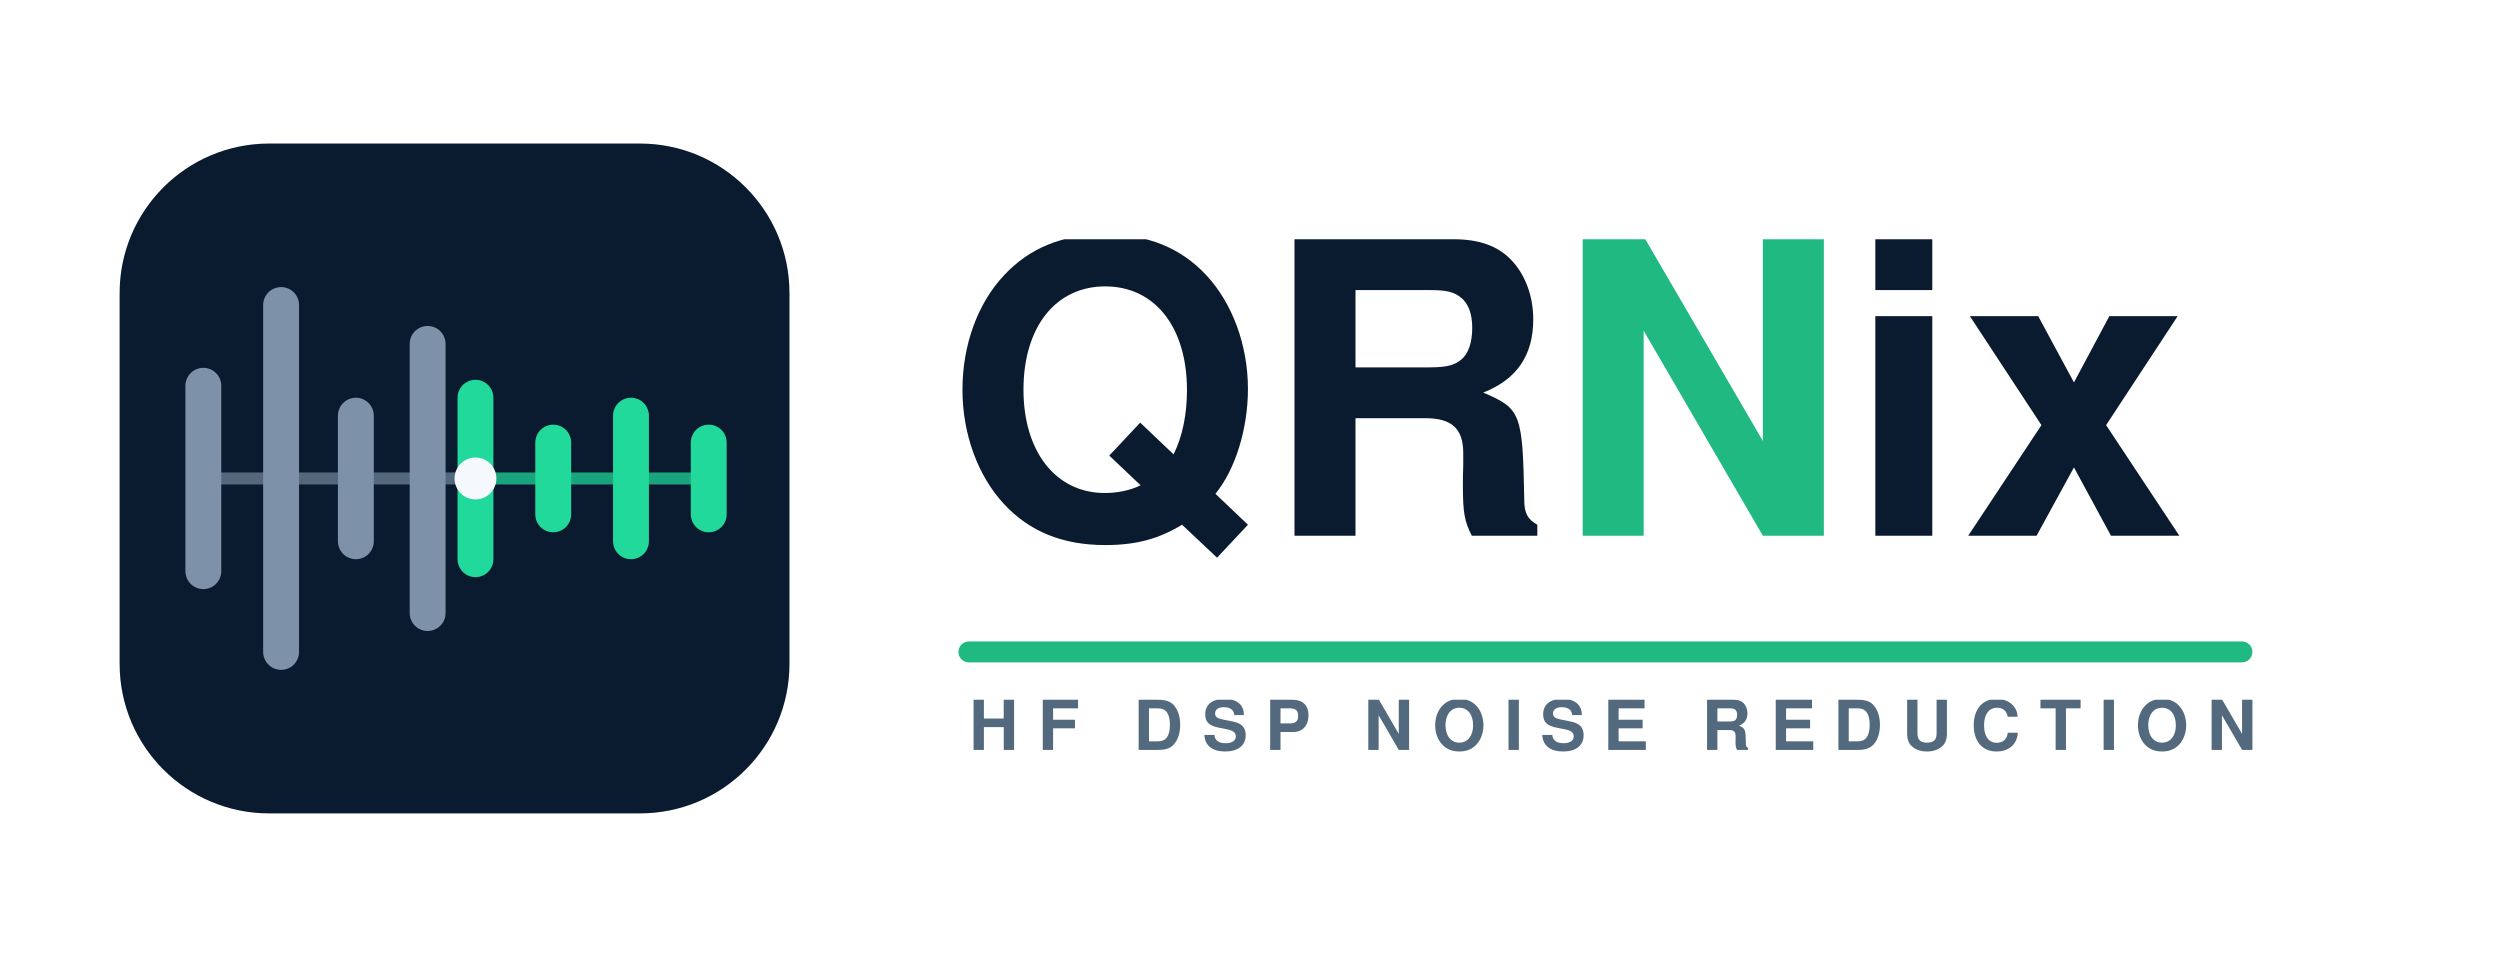
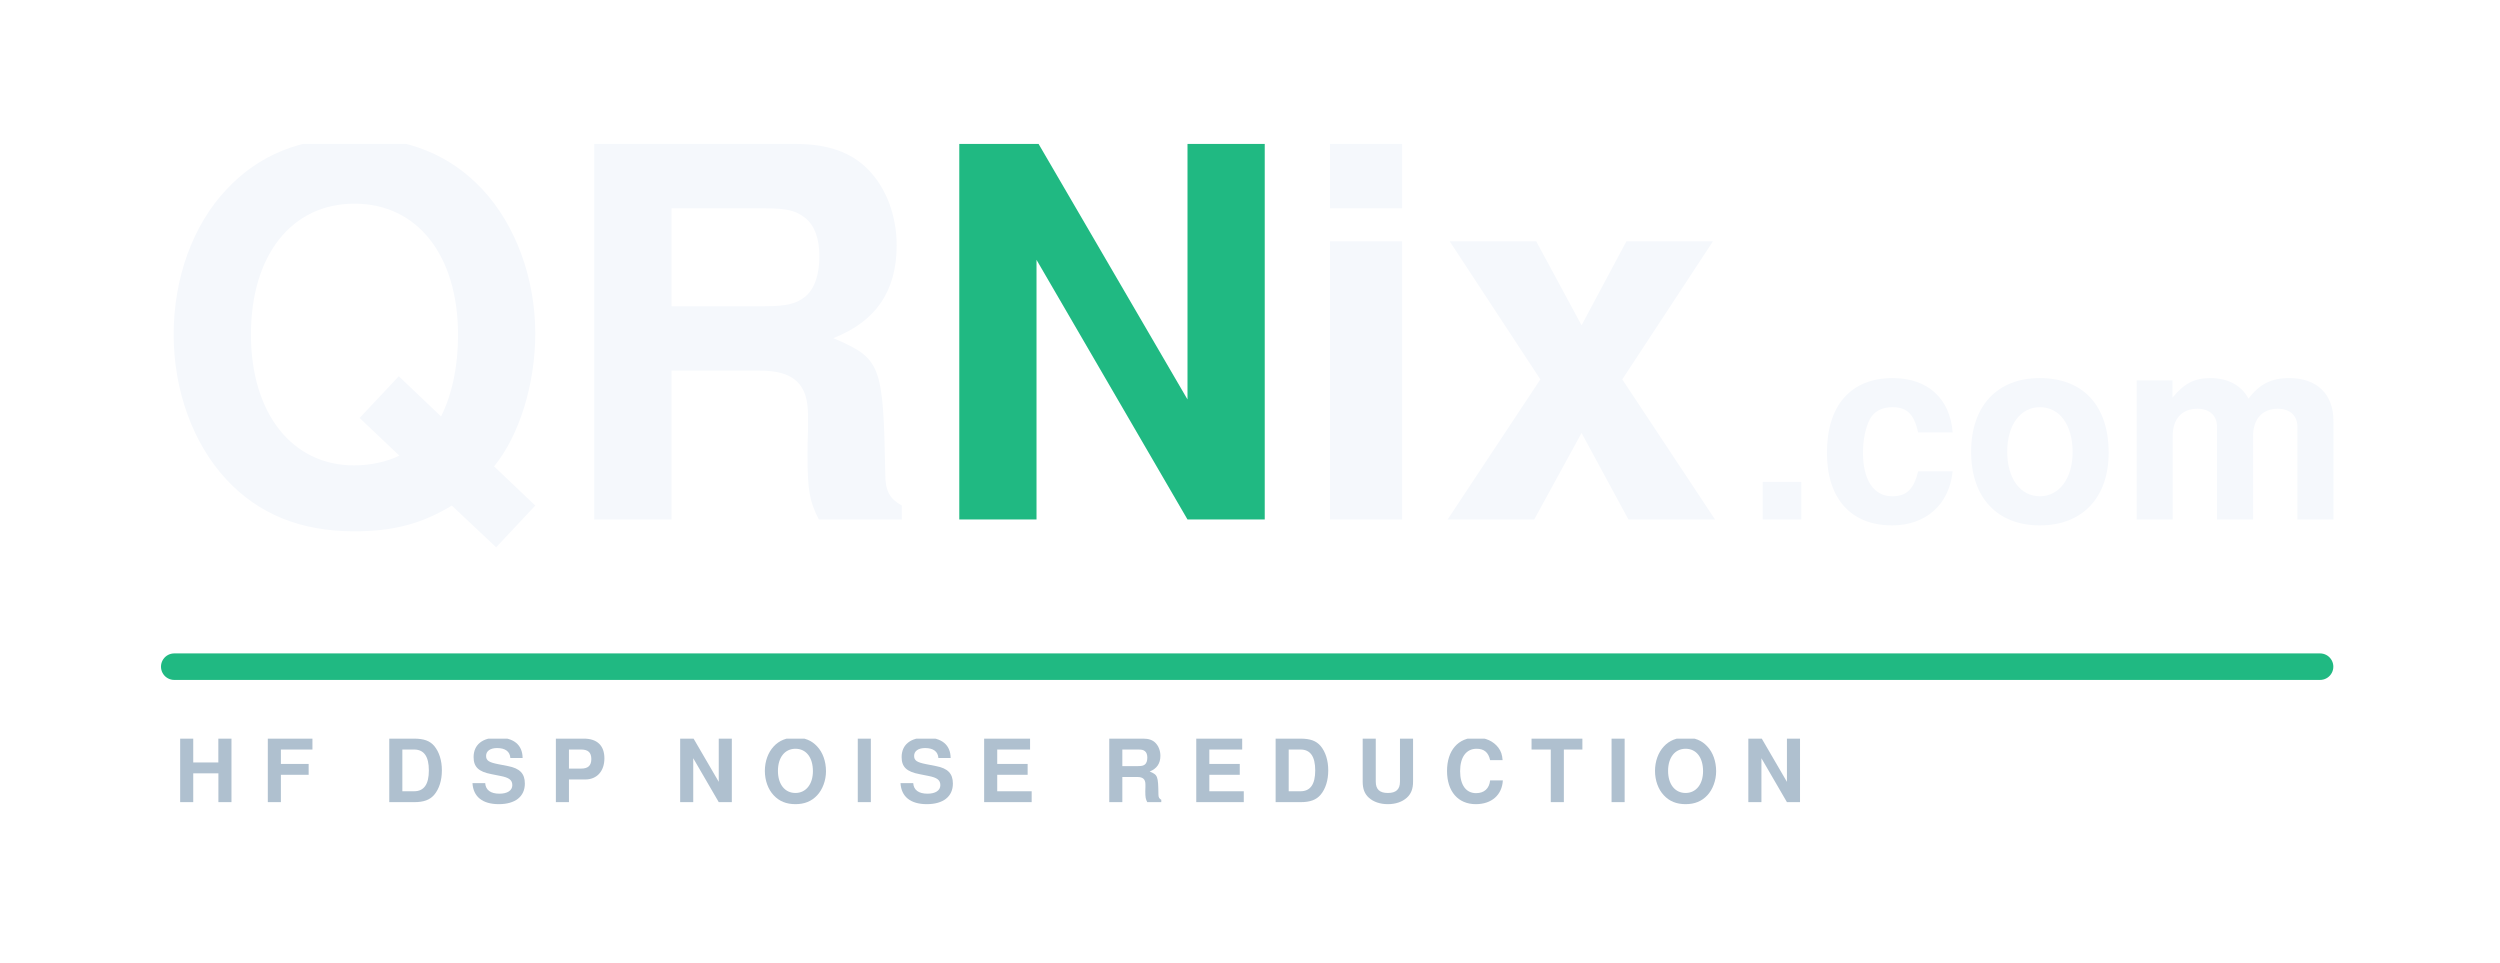
- <svg xmlns="http://www.w3.org/2000/svg" xmlns:xlink="http://www.w3.org/1999/xlink" viewBox="0 0 836 320" role="img" aria-labelledby="title desc">
-   <g transform="translate(40 48)">
-     <rect width="224" height="224" rx="50" fill="#0A1A2F" />
-     <path d="M28 112 H113" fill="none" stroke="#7D92A8" stroke-width="4" stroke-linecap="round" opacity=".65" />
-     <path d="M125 112 H197" fill="none" stroke="#20D99A" stroke-width="4" stroke-linecap="round" opacity=".72" />
-     <path d="M28 81 V143 M54 54 V170 M79 91 V133 M103 67 V157" fill="none" stroke="#7D92A8" stroke-width="12" stroke-linecap="round" />
-     <path d="M119 85 V139 M145 100 V124 M171 91 V133 M197 100 V124" fill="none" stroke="#20D99A" stroke-width="12" stroke-linecap="round" />
-     <circle cx="119" cy="112" r="7" fill="#F5F8FC" />
-   </g>
-   <svg x="316" y="80" width="416" height="136" viewBox="0 0 416 136" aria-hidden="true">
+ <svg xmlns="http://www.w3.org/2000/svg" xmlns:xlink="http://www.w3.org/1999/xlink" viewBox="0 0 660 254" role="img" aria-labelledby="title desc">
+   <svg x="40" y="38" width="416" height="136" viewBox="0 0 416 136" aria-hidden="true">
    <defs>
      <g>
-         <g id="word-light-glyph-0-0">
+         <g id="word-dark-glyph-0-0">
          <path d="M 90.438 -14.016 C 97.109 -22.172 101.312 -35.766 101.312 -49.094 C 101.312 -63.641 96.156 -77.656 87.453 -87.047 C 78.875 -96.281 67.734 -100.781 53.578 -100.781 C 39.438 -100.781 28.281 -96.281 19.719 -87.047 C 10.875 -77.656 5.844 -63.641 5.844 -48.828 C 5.844 -34 11.016 -19.984 19.719 -10.609 C 28.281 -1.359 39.438 3.125 53.578 3.125 C 63.922 3.125 71.406 1.094 79.281 -3.672 L 90.984 7.344 L 101.312 -3.672 Z M 65.281 -37.812 L 54.938 -26.797 L 65.422 -16.859 C 62.156 -15.234 57.797 -14.281 53.453 -14.281 C 37.125 -14.281 26.25 -28.016 26.25 -48.828 C 26.25 -69.766 36.984 -83.375 53.578 -83.375 C 70.172 -83.375 80.922 -69.766 80.922 -48.688 C 80.922 -40.531 79.422 -33.188 76.438 -27.203 Z M 65.281 -37.812 " />
        </g>
-         <g id="word-light-glyph-0-1">
+         <g id="word-dark-glyph-0-1">
          <path d="M 31.281 -39.297 L 54.672 -39.297 C 63.516 -39.297 67.312 -35.766 67.312 -27.609 L 67.312 -23.531 C 67.188 -20.938 67.188 -18.5 67.188 -17 C 67.188 -7.609 67.734 -4.766 70.172 0 L 92.078 0 L 92.078 -3.672 C 88.938 -5.438 87.719 -7.484 87.719 -11.828 C 87.172 -41.078 86.625 -42.438 73.984 -47.875 C 85.141 -52.219 90.719 -60.25 90.719 -72.359 C 90.719 -80.234 87.984 -87.453 83.234 -92.344 C 78.75 -96.969 72.484 -99.141 64.062 -99.141 L 10.875 -99.141 L 10.875 0 L 31.281 0 Z M 31.281 -56.297 L 31.281 -82.141 L 55.891 -82.141 C 61.75 -82.141 64.062 -81.594 66.641 -79.562 C 69.094 -77.516 70.312 -74.125 70.312 -69.5 C 70.312 -64.734 69.094 -60.922 66.641 -58.891 C 64.328 -56.984 61.75 -56.297 55.891 -56.297 Z M 31.281 -56.297 " />
        </g>
-         <g id="word-light-glyph-0-2">
+         <g id="word-dark-glyph-0-2">
          <path d="M 69.5 0 L 89.891 0 L 89.891 -99.141 L 69.5 -99.141 L 69.5 -31.688 L 30.188 -99.141 L 9.25 -99.141 L 9.25 0 L 29.641 0 L 29.641 -68.547 Z M 69.5 0 " />
        </g>
-         <g id="word-light-glyph-0-3">
+         <g id="word-dark-glyph-0-3">
          <path d="M 28.156 -73.438 L 9.109 -73.438 L 9.109 0 L 28.156 0 Z M 28.156 -99.141 L 9.109 -99.141 L 9.109 -82.141 L 28.156 -82.141 Z M 28.156 -99.141 " />
        </g>
-         <g id="word-light-glyph-0-4">
+         <g id="word-dark-glyph-0-4">
          <path d="M 48.281 -36.984 L 72.219 -73.438 L 49.375 -73.438 L 37.531 -51.266 L 25.562 -73.438 L 2.719 -73.438 L 26.656 -36.984 L 2.172 0 L 25.031 0 L 37.531 -22.844 L 49.906 0 L 72.766 0 Z M 48.281 -36.984 " />
        </g>
      </g>
    </defs>
-     <g fill="rgb(3.922%, 10.196%, 18.431%)" fill-opacity="1">
-       <use xlink:href="#word-light-glyph-0-0" x="0" y="99.144" />
-       <use xlink:href="#word-light-glyph-0-1" x="106" y="99.144" />
+     <g fill="rgb(96.078%, 97.255%, 98.824%)" fill-opacity="1">
+       <use xlink:href="#word-dark-glyph-0-0" x="0" y="99.144" />
+       <use xlink:href="#word-dark-glyph-0-1" x="106" y="99.144" />
    </g>
    <g fill="rgb(12.549%, 72.549%, 50.98%)" fill-opacity="1">
-       <use xlink:href="#word-light-glyph-0-2" x="204" y="99.144" />
+       <use xlink:href="#word-dark-glyph-0-2" x="204" y="99.144" />
    </g>
-     <g fill="rgb(3.922%, 10.196%, 18.431%)" fill-opacity="1">
-       <use xlink:href="#word-light-glyph-0-3" x="302" y="99.144" />
-       <use xlink:href="#word-light-glyph-0-4" x="340" y="99.144" />
+     <g fill="rgb(96.078%, 97.255%, 98.824%)" fill-opacity="1">
+       <use xlink:href="#word-dark-glyph-0-3" x="302" y="99.144" />
+       <use xlink:href="#word-dark-glyph-0-4" x="340" y="99.144" />
    </g>
  </svg>
-   <line x1="324" y1="218" x2="749.7" y2="218" stroke="#20B982" stroke-width="7" stroke-linecap="round" />
-   <svg x="324" y="234" width="431" height="23" viewBox="0 0 431 23" aria-hidden="true">
+   <svg x="461" y="87.57" width="159" height="68" viewBox="0 0 159 68" aria-hidden="true">
    <defs>
      <g>
-         <g id="desc-light-glyph-0-0">
+         <g id="com-dark-glyph-0-0">
+           <path d="M 14.547 -9.922 L 4.359 -9.922 L 4.359 0 L 14.547 0 Z M 14.547 -9.922 " />
+         </g>
+         <g id="com-dark-glyph-0-1">
+           <path d="M 35.5 -22.984 C 34.812 -31.953 28.906 -37.328 19.656 -37.328 C 8.641 -37.328 2.312 -30.125 2.312 -17.609 C 2.312 -5.516 8.641 1.562 19.516 1.562 C 28.422 1.562 34.609 -3.938 35.5 -12.719 L 26.391 -12.719 C 25.234 -7.953 23.328 -6.125 19.516 -6.125 C 14.688 -6.125 11.828 -10.406 11.828 -17.609 C 11.828 -21.141 12.516 -24.344 13.672 -26.516 C 14.75 -28.562 16.859 -29.641 19.578 -29.641 C 23.453 -29.641 25.297 -27.812 26.391 -22.984 Z M 35.5 -22.984 " />
+         </g>
+         <g id="com-dark-glyph-0-2">
+           <path d="M 20.469 -37.328 C 9.25 -37.328 2.375 -29.922 2.375 -17.891 C 2.375 -5.781 9.25 1.562 20.531 1.562 C 31.75 1.562 38.688 -5.781 38.688 -17.609 C 38.688 -30.062 31.953 -37.328 20.469 -37.328 Z M 20.531 -29.641 C 25.766 -29.641 29.172 -24.953 29.172 -17.75 C 29.172 -10.875 25.641 -6.125 20.531 -6.125 C 15.375 -6.125 11.906 -10.812 11.906 -17.891 C 11.906 -24.953 15.375 -29.641 20.531 -29.641 Z M 20.531 -29.641 " />
+         </g>
+         <g id="com-dark-glyph-0-3">
+           <path d="M 4.078 -36.719 L 4.078 0 L 13.594 0 L 13.594 -22.031 C 13.594 -26.594 16.047 -29.234 20.125 -29.234 C 23.328 -29.234 25.297 -27.406 25.297 -24.484 L 25.297 0 L 34.812 0 L 34.812 -22.031 C 34.812 -26.516 37.266 -29.234 41.344 -29.234 C 44.547 -29.234 46.516 -27.406 46.516 -24.484 L 46.516 0 L 56.031 0 L 56.031 -25.969 C 56.031 -33.109 51.688 -37.328 44.344 -37.328 C 39.641 -37.328 36.453 -35.703 33.594 -31.891 C 31.828 -35.359 28.156 -37.328 23.594 -37.328 C 19.375 -37.328 16.656 -35.969 13.531 -32.156 L 13.531 -36.719 Z M 4.078 -36.719 " />
+         </g>
+       </g>
+     </defs>
+     <g fill="rgb(96.078%, 97.255%, 98.824%)" fill-opacity="1">
+       <use xlink:href="#com-dark-glyph-0-0" x="0" y="49.572" />
+       <use xlink:href="#com-dark-glyph-0-1" x="19" y="49.572" />
+       <use xlink:href="#com-dark-glyph-0-2" x="57" y="49.572" />
+       <use xlink:href="#com-dark-glyph-0-3" x="99" y="49.572" />
+     </g>
+   </svg>
+   <line x1="46" y1="176" x2="612.5" y2="176" stroke="#20B982" stroke-width="7" stroke-linecap="round" />
+   <svg x="46" y="195" width="431" height="23" viewBox="0 0 431 23" aria-hidden="true">
+     <defs>
+       <g>
+         <g id="desc-dark-glyph-0-0">
          <path d="M 11.656 -7.609 L 11.656 0 L 15.109 0 L 15.109 -16.766 L 11.641 -16.766 L 11.641 -10.484 L 5.016 -10.484 L 5.016 -16.766 L 1.562 -16.766 L 1.562 0 L 5.016 0 L 5.016 -7.609 Z M 11.656 -7.609 " />
        </g>
-         <g id="desc-light-glyph-0-1">
+         <g id="desc-dark-glyph-0-1">
          <path d="M 5.156 -7.219 L 12.484 -7.219 L 12.484 -10.094 L 5.156 -10.094 L 5.156 -13.891 L 13.484 -13.891 L 13.484 -16.766 L 1.703 -16.766 L 1.703 0 L 5.156 0 Z M 5.156 -7.219 " />
        </g>
-         <g id="desc-light-glyph-0-2">
+         <g id="desc-dark-glyph-0-2">
</g>
-         <g id="desc-light-glyph-0-3">
+         <g id="desc-dark-glyph-0-3">
          <path d="M 1.766 0 L 8.328 0 C 10.875 0 12.484 -0.594 13.641 -1.953 C 14.953 -3.516 15.656 -5.766 15.656 -8.391 C 15.656 -11 14.953 -13.25 13.641 -14.828 C 12.484 -16.188 10.906 -16.766 8.328 -16.766 L 1.766 -16.766 Z M 5.219 -2.875 L 5.219 -13.891 L 8.328 -13.891 C 10.922 -13.891 12.219 -12.078 12.219 -8.375 C 12.219 -4.688 10.922 -2.875 8.328 -2.875 Z M 5.219 -2.875 " />
        </g>
-         <g id="desc-light-glyph-0-4">
+         <g id="desc-dark-glyph-0-4">
          <path d="M 13.969 -11.656 C 13.938 -15.141 11.609 -17.047 7.391 -17.047 C 3.359 -17.047 1.031 -15.156 1.031 -11.891 C 1.031 -9.297 2.344 -8.031 5.75 -7.391 L 8.094 -6.922 C 10.391 -6.484 11.25 -5.844 11.25 -4.484 C 11.25 -3.078 9.953 -2.234 7.859 -2.234 C 5.516 -2.234 4.203 -3.219 4.094 -5.016 L 0.734 -5.016 C 0.938 -1.422 3.406 0.531 7.688 0.531 C 12 0.531 14.562 -1.469 14.562 -4.906 C 14.562 -7.547 13.219 -8.922 10.125 -9.516 L 7.5 -10.031 C 5.031 -10.516 4.328 -11 4.328 -12.219 C 4.328 -13.484 5.422 -14.281 7.219 -14.281 C 9.406 -14.281 10.625 -13.359 10.734 -11.656 Z M 13.969 -11.656 " />
        </g>
-         <g id="desc-light-glyph-0-5">
+         <g id="desc-dark-glyph-0-5">
          <path d="M 5.203 -5.984 L 9.5 -5.984 C 12.578 -5.984 14.562 -8.172 14.562 -11.562 C 14.562 -14.922 12.656 -16.766 9.156 -16.766 L 1.75 -16.766 L 1.75 0 L 5.203 0 Z M 5.203 -8.859 L 5.203 -13.891 L 8.422 -13.891 C 10.266 -13.891 11.109 -13.094 11.109 -11.391 C 11.109 -9.656 10.266 -8.859 8.422 -8.859 Z M 5.203 -8.859 " />
        </g>
-         <g id="desc-light-glyph-0-6">
+         <g id="desc-dark-glyph-0-6">
          <path d="M 11.75 0 L 15.203 0 L 15.203 -16.766 L 11.75 -16.766 L 11.75 -5.359 L 5.109 -16.766 L 1.562 -16.766 L 1.562 0 L 5.016 0 L 5.016 -11.594 Z M 11.75 0 " />
        </g>
-         <g id="desc-light-glyph-0-7">
+         <g id="desc-dark-glyph-0-7">
          <path d="M 8.969 -17.047 C 6.625 -17.047 4.688 -16.266 3.266 -14.719 C 1.766 -13.109 0.922 -10.766 0.922 -8.25 C 0.922 -5.75 1.766 -3.375 3.266 -1.797 C 4.719 -0.234 6.594 0.531 9 0.531 C 11.391 0.531 13.266 -0.234 14.719 -1.797 C 16.172 -3.328 17.062 -5.766 17.062 -8.141 C 17.062 -10.766 16.219 -13.141 14.719 -14.719 C 13.25 -16.312 11.406 -17.047 8.969 -17.047 Z M 9 -14.094 C 11.828 -14.094 13.609 -11.797 13.609 -8.172 C 13.609 -4.719 11.75 -2.422 9 -2.422 C 6.188 -2.422 4.375 -4.719 4.375 -8.25 C 4.375 -11.797 6.188 -14.094 9 -14.094 Z M 9 -14.094 " />
        </g>
-         <g id="desc-light-glyph-0-8">
+         <g id="desc-dark-glyph-0-8">
          <path d="M 4.906 -16.766 L 1.453 -16.766 L 1.453 0 L 4.906 0 Z M 4.906 -16.766 " />
        </g>
-         <g id="desc-light-glyph-0-9">
+         <g id="desc-dark-glyph-0-9">
          <path d="M 5.266 -7.219 L 13.297 -7.219 L 13.297 -10.094 L 5.266 -10.094 L 5.266 -13.891 L 13.938 -13.891 L 13.938 -16.766 L 1.812 -16.766 L 1.812 0 L 14.359 0 L 14.359 -2.875 L 5.266 -2.875 Z M 5.266 -7.219 " />
        </g>
-         <g id="desc-light-glyph-0-10">
+         <g id="desc-dark-glyph-0-10">
          <path d="M 5.297 -6.641 L 9.25 -6.641 C 10.734 -6.641 11.391 -6.047 11.391 -4.672 L 11.391 -3.984 C 11.359 -3.547 11.359 -3.125 11.359 -2.875 C 11.359 -1.281 11.453 -0.812 11.875 0 L 15.578 0 L 15.578 -0.625 C 15.047 -0.922 14.828 -1.266 14.828 -2 C 14.75 -6.953 14.656 -7.172 12.516 -8.094 C 14.391 -8.828 15.344 -10.188 15.344 -12.234 C 15.344 -13.562 14.875 -14.781 14.078 -15.609 C 13.312 -16.406 12.266 -16.766 10.828 -16.766 L 1.844 -16.766 L 1.844 0 L 5.297 0 Z M 5.297 -9.516 L 5.297 -13.891 L 9.453 -13.891 C 10.438 -13.891 10.828 -13.797 11.266 -13.453 C 11.688 -13.109 11.891 -12.531 11.891 -11.75 C 11.891 -10.953 11.688 -10.297 11.266 -9.953 C 10.875 -9.641 10.438 -9.516 9.453 -9.516 Z M 5.297 -9.516 " />
        </g>
-         <g id="desc-light-glyph-0-11">
+         <g id="desc-dark-glyph-0-11">
          <path d="M 11.594 -16.766 L 11.594 -5.406 C 11.594 -3.375 10.562 -2.422 8.391 -2.422 C 6.234 -2.422 5.203 -3.375 5.203 -5.406 L 5.203 -16.766 L 1.75 -16.766 L 1.75 -5.406 C 1.75 -3.516 2.25 -2.188 3.375 -1.172 C 4.594 -0.062 6.375 0.531 8.391 0.531 C 10.422 0.531 12.188 -0.062 13.406 -1.172 C 14.531 -2.188 15.047 -3.516 15.047 -5.406 L 15.047 -16.766 Z M 11.594 -16.766 " />
        </g>
-         <g id="desc-light-glyph-0-12">
+         <g id="desc-dark-glyph-0-12">
          <path d="M 15.688 -11.094 C 15.578 -12.531 15.266 -13.453 14.562 -14.391 C 13.266 -16.094 11.203 -17.047 8.688 -17.047 C 3.953 -17.047 1.016 -13.656 1.016 -8.234 C 1.016 -2.828 3.938 0.531 8.609 0.531 C 12.781 0.531 15.547 -1.891 15.75 -5.734 L 12.391 -5.734 C 12.172 -3.594 10.828 -2.375 8.688 -2.375 C 6.031 -2.375 4.469 -4.531 4.469 -8.188 C 4.469 -11.891 6.094 -14.094 8.812 -14.094 C 10.812 -14.094 11.938 -13.141 12.391 -11.094 Z M 15.688 -11.094 " />
        </g>
-         <g id="desc-light-glyph-0-13">
+         <g id="desc-dark-glyph-0-13">
          <path d="M 8.859 -13.891 L 13.75 -13.891 L 13.75 -16.766 L 0.328 -16.766 L 0.328 -13.891 L 5.406 -13.891 L 5.406 0 L 8.859 0 Z M 8.859 -13.891 " />
        </g>
      </g>
    </defs>
-     <g fill="rgb(32.157%, 41.176%, 49.412%)" fill-opacity="1">
-       <use xlink:href="#desc-light-glyph-0-0" x="0" y="16.767" />
-       <use xlink:href="#desc-light-glyph-0-1" x="23" y="16.767" />
-       <use xlink:href="#desc-light-glyph-0-2" x="43" y="16.767" />
-       <use xlink:href="#desc-light-glyph-0-3" x="55" y="16.767" />
-       <use xlink:href="#desc-light-glyph-0-4" x="78" y="16.767" />
-       <use xlink:href="#desc-light-glyph-0-5" x="99" y="16.767" />
-       <use xlink:href="#desc-light-glyph-0-2" x="120" y="16.767" />
-       <use xlink:href="#desc-light-glyph-0-6" x="132" y="16.767" />
-       <use xlink:href="#desc-light-glyph-0-7" x="155" y="16.767" />
-       <use xlink:href="#desc-light-glyph-0-8" x="179" y="16.767" />
-       <use xlink:href="#desc-light-glyph-0-4" x="191" y="16.767" />
-       <use xlink:href="#desc-light-glyph-0-9" x="212" y="16.767" />
-       <use xlink:href="#desc-light-glyph-0-2" x="233" y="16.767" />
-       <use xlink:href="#desc-light-glyph-0-10" x="245" y="16.767" />
-       <use xlink:href="#desc-light-glyph-0-9" x="268" y="16.767" />
-       <use xlink:href="#desc-light-glyph-0-3" x="289" y="16.767" />
-       <use xlink:href="#desc-light-glyph-0-11" x="312" y="16.767" />
-       <use xlink:href="#desc-light-glyph-0-12" x="335" y="16.767" />
-       <use xlink:href="#desc-light-glyph-0-13" x="358" y="16.767" />
-       <use xlink:href="#desc-light-glyph-0-8" x="378" y="16.767" />
-       <use xlink:href="#desc-light-glyph-0-7" x="390" y="16.767" />
-       <use xlink:href="#desc-light-glyph-0-6" x="414" y="16.767" />
+     <g fill="rgb(68.627%, 75.294%, 81.176%)" fill-opacity="1">
+       <use xlink:href="#desc-dark-glyph-0-0" x="0" y="16.767" />
+       <use xlink:href="#desc-dark-glyph-0-1" x="23" y="16.767" />
+       <use xlink:href="#desc-dark-glyph-0-2" x="43" y="16.767" />
+       <use xlink:href="#desc-dark-glyph-0-3" x="55" y="16.767" />
+       <use xlink:href="#desc-dark-glyph-0-4" x="78" y="16.767" />
+       <use xlink:href="#desc-dark-glyph-0-5" x="99" y="16.767" />
+       <use xlink:href="#desc-dark-glyph-0-2" x="120" y="16.767" />
+       <use xlink:href="#desc-dark-glyph-0-6" x="132" y="16.767" />
+       <use xlink:href="#desc-dark-glyph-0-7" x="155" y="16.767" />
+       <use xlink:href="#desc-dark-glyph-0-8" x="179" y="16.767" />
+       <use xlink:href="#desc-dark-glyph-0-4" x="191" y="16.767" />
+       <use xlink:href="#desc-dark-glyph-0-9" x="212" y="16.767" />
+       <use xlink:href="#desc-dark-glyph-0-2" x="233" y="16.767" />
+       <use xlink:href="#desc-dark-glyph-0-10" x="245" y="16.767" />
+       <use xlink:href="#desc-dark-glyph-0-9" x="268" y="16.767" />
+       <use xlink:href="#desc-dark-glyph-0-3" x="289" y="16.767" />
+       <use xlink:href="#desc-dark-glyph-0-11" x="312" y="16.767" />
+       <use xlink:href="#desc-dark-glyph-0-12" x="335" y="16.767" />
+       <use xlink:href="#desc-dark-glyph-0-13" x="358" y="16.767" />
+       <use xlink:href="#desc-dark-glyph-0-8" x="378" y="16.767" />
+       <use xlink:href="#desc-dark-glyph-0-7" x="390" y="16.767" />
+       <use xlink:href="#desc-dark-glyph-0-6" x="414" y="16.767" />
    </g>
  </svg>
</svg>
